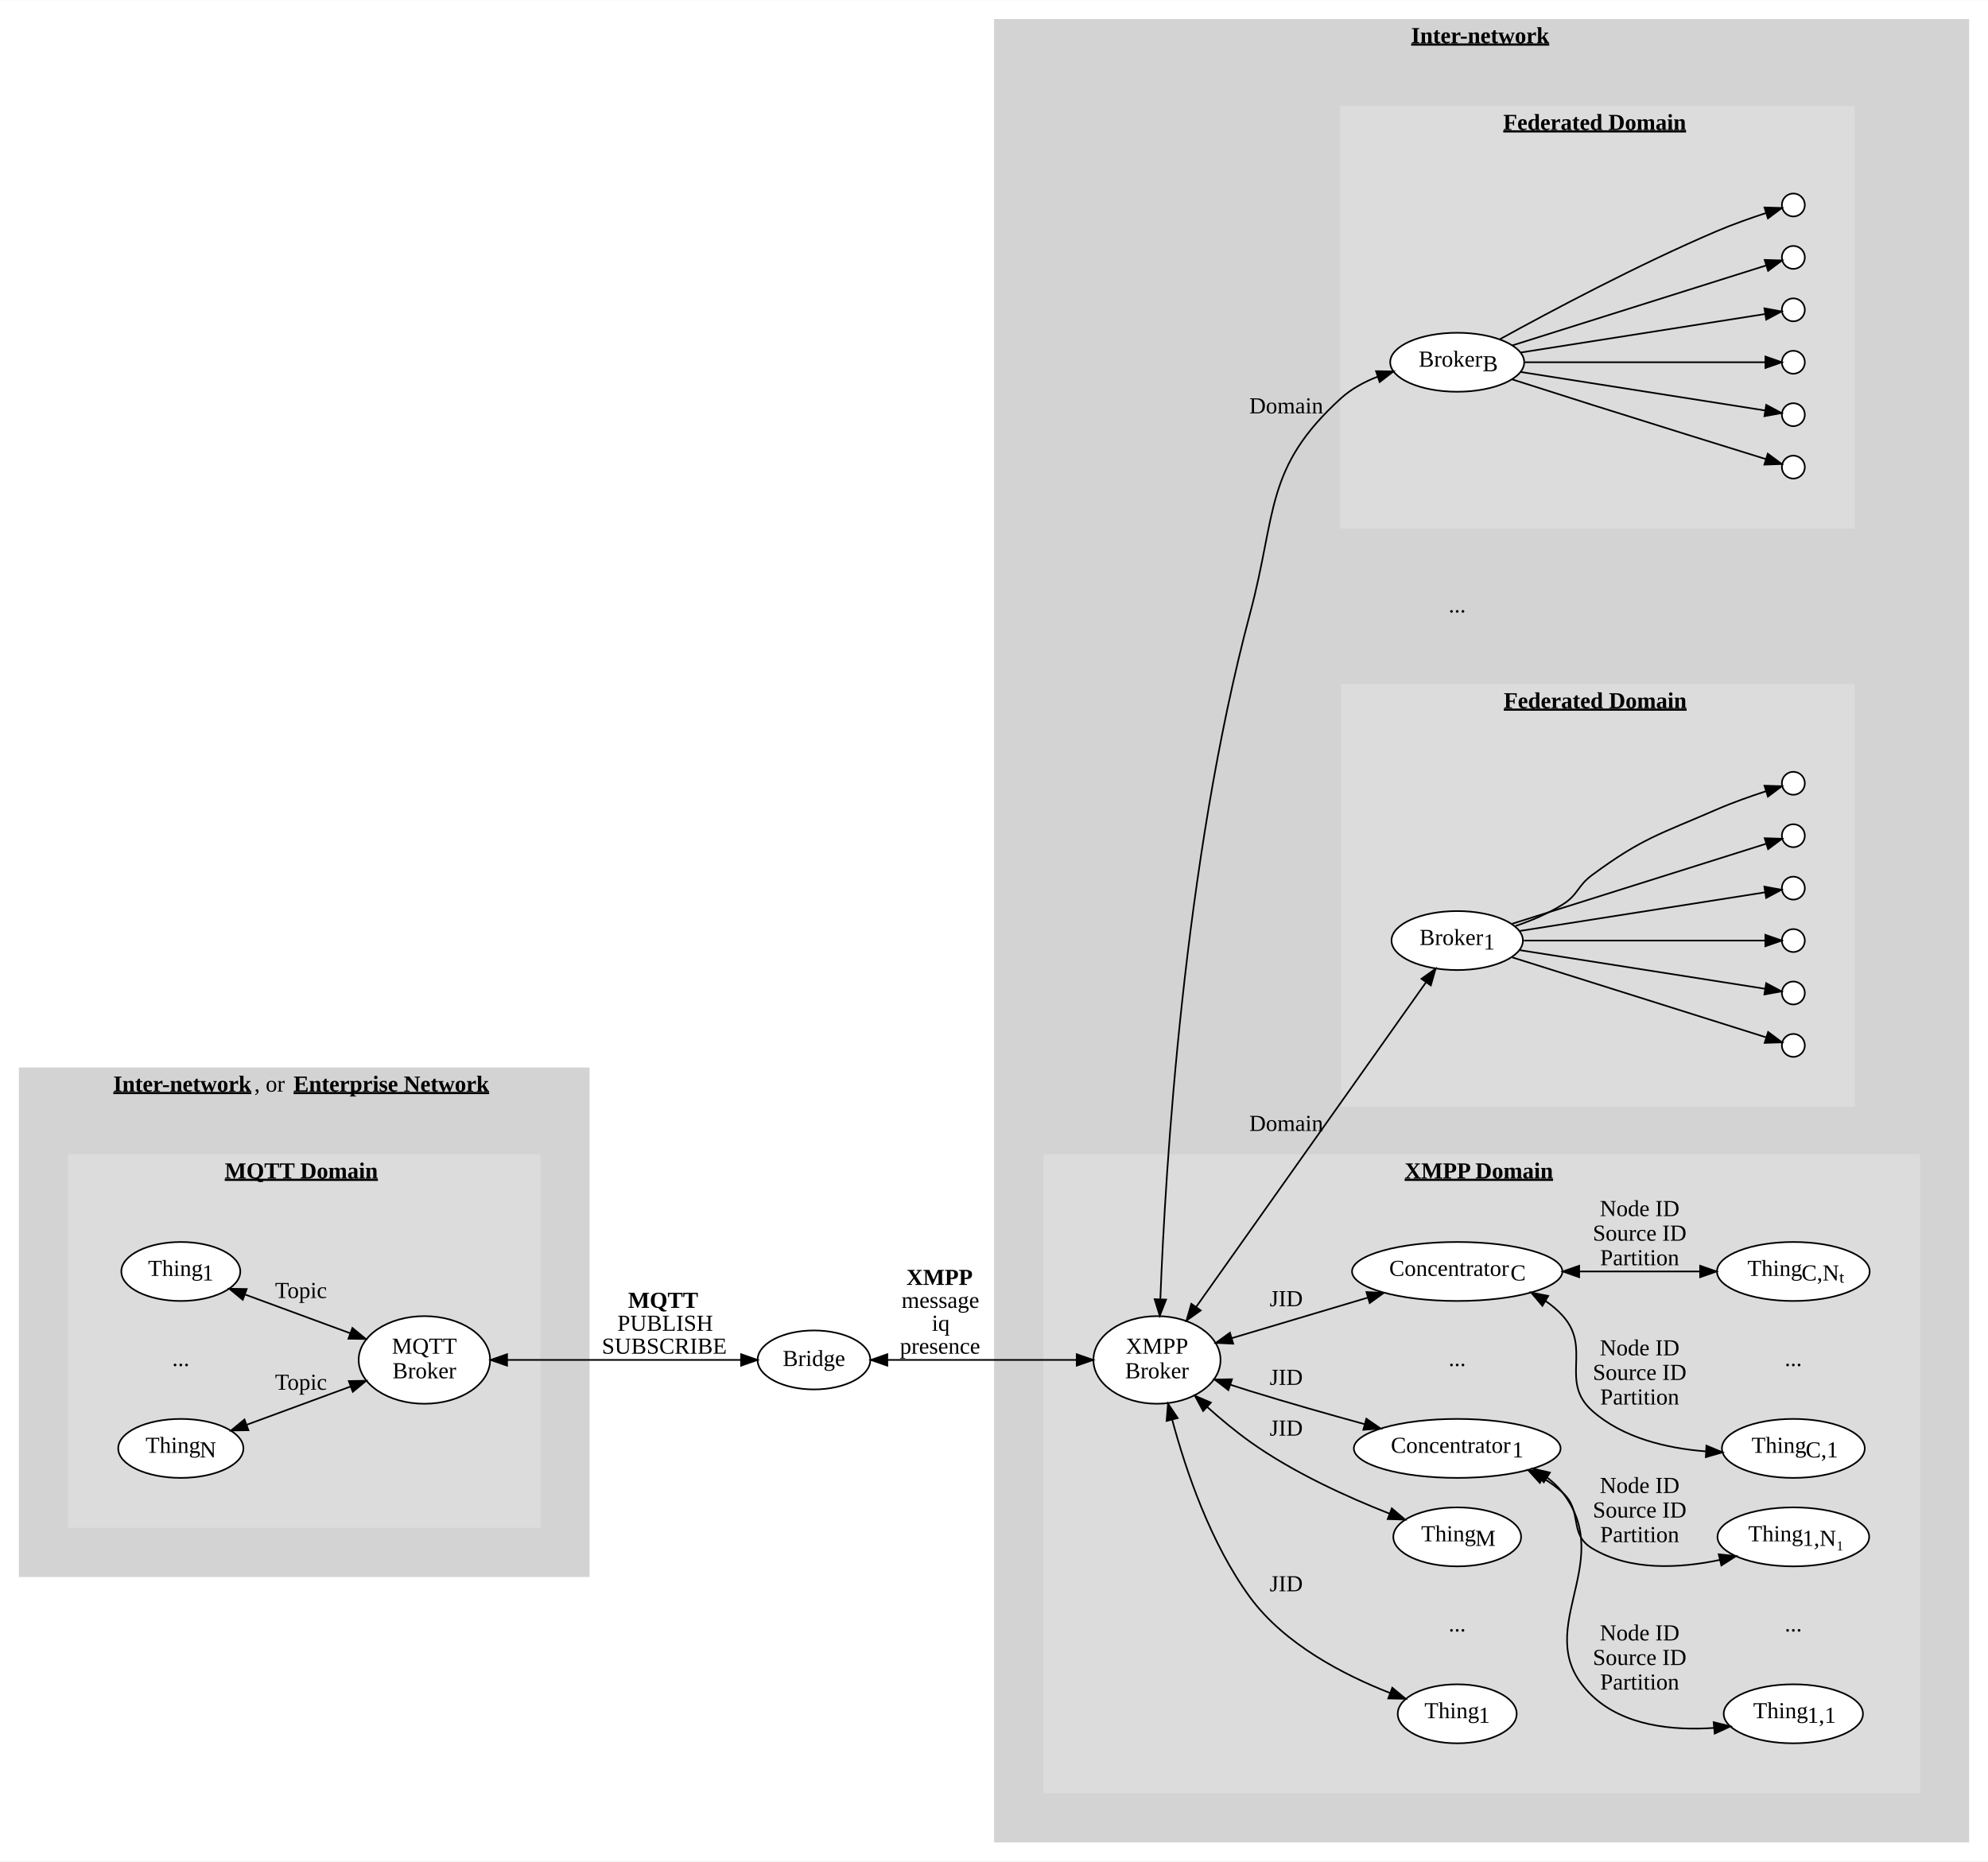
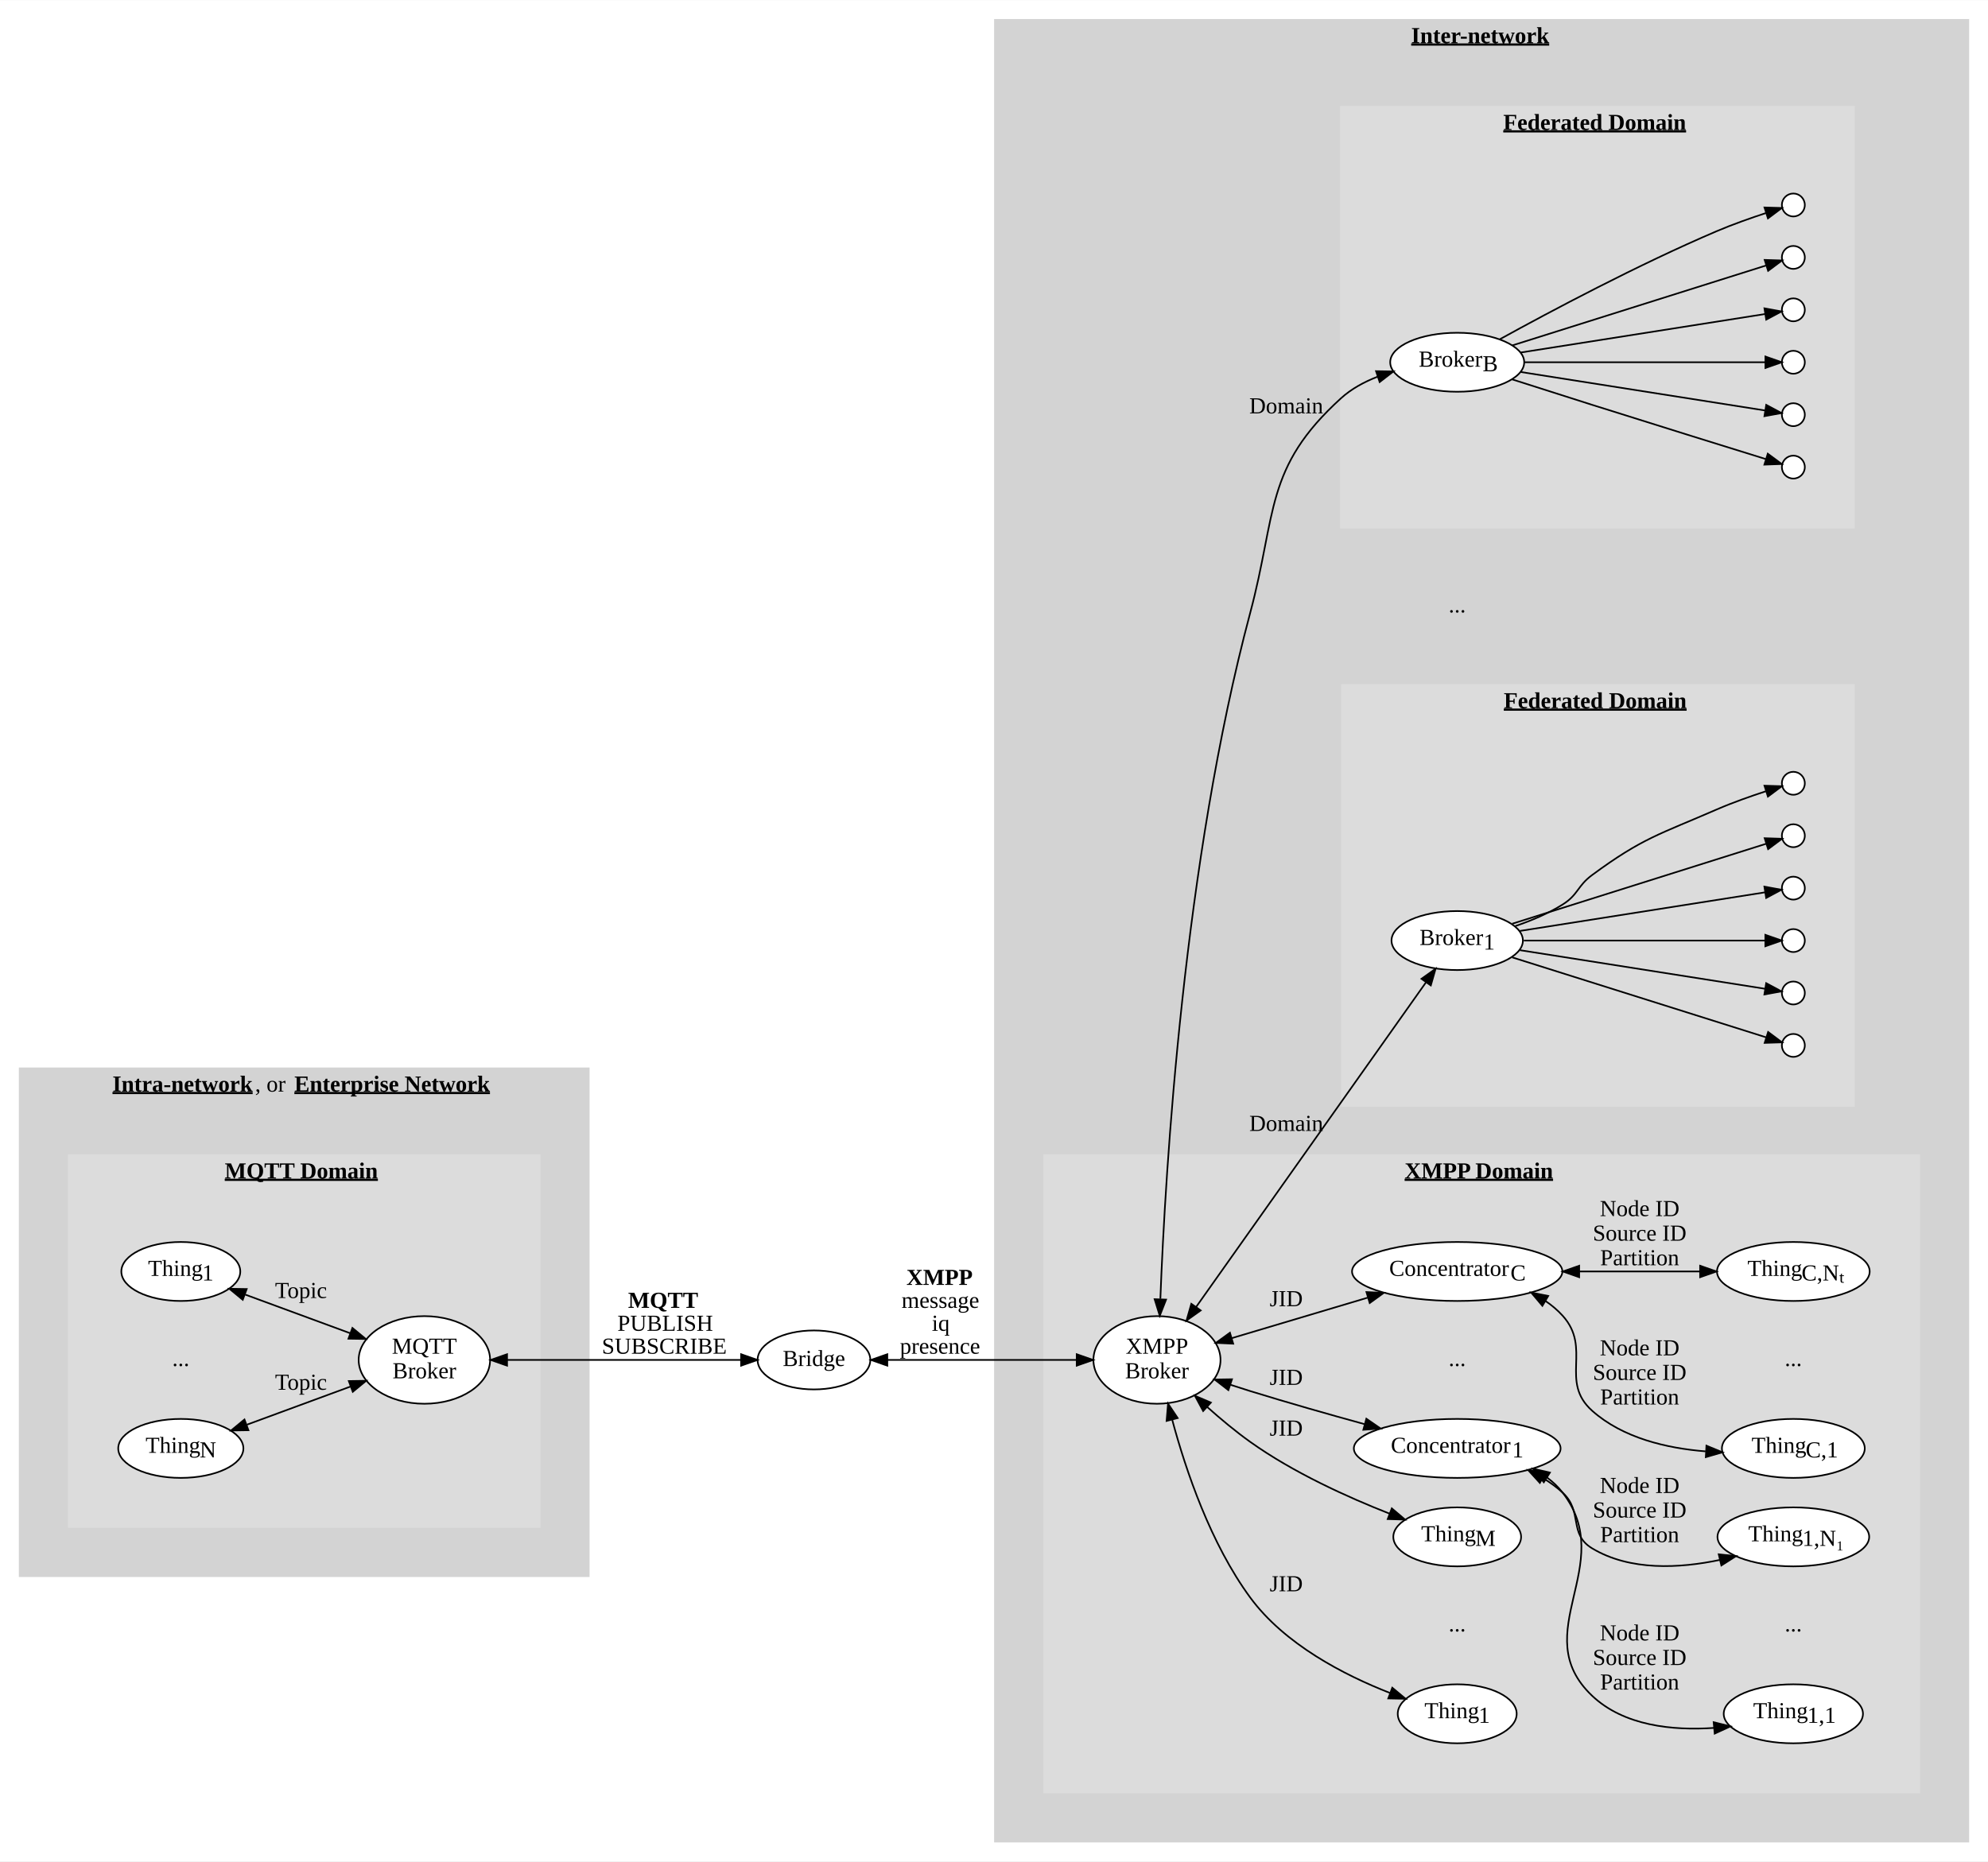
<svg xmlns="http://www.w3.org/2000/svg" width="1213pt" height="1136pt" viewBox="0.00 0.00 1213.26 1136.00">
  <g id="graph0" class="graph" transform="scale(1 1) rotate(0) translate(4 1132)">
    <polygon fill="#ffffff" stroke="none" points="-4,4 -4,-1132 1209.26,-1132 1209.26,4 -4,4" />
    <g id="clust1" class="cluster">
      <polygon fill="lightgrey" stroke="lightgrey" points="8,-170 8,-480 355.303,-480 355.303,-170 8,-170" />
-       <text text-anchor="start" x="65.152" y="-465.8" font-family="Times New Roman,serif" font-weight="bold" text-decoration="underline" font-size="14.00">Inter-network</text>
-       <text text-anchor="start" x="151.152" y="-465.8" font-family="Times New Roman,serif" font-size="14.00">, or </text>
-       <text text-anchor="start" x="175.152" y="-465.8" font-family="Times New Roman,serif" font-weight="bold" text-decoration="underline" font-size="14.00">Enterprise Network</text>
+       <text text-anchor="start" x="64.652" y="-465.8" font-family="Times New Roman,serif" font-weight="bold" text-decoration="underline" font-size="14.00">Intra-network</text>
+       <text text-anchor="start" x="151.652" y="-465.8" font-family="Times New Roman,serif" font-size="14.00">, or </text>
+       <text text-anchor="start" x="175.652" y="-465.8" font-family="Times New Roman,serif" font-weight="bold" text-decoration="underline" font-size="14.00">Enterprise Network</text>
    </g>
    <g id="clust2" class="cluster">
      <polygon fill="#dcdcdc" stroke="#dcdcdc" points="38,-200 38,-427 325.303,-427 325.303,-200 38,-200" />
      <text text-anchor="start" x="133.152" y="-412.8" font-family="Times New Roman,serif" font-weight="bold" text-decoration="underline" font-size="14.00">MQTT Domain</text>
    </g>
    <g id="clust3" class="cluster">
      <polygon fill="lightgrey" stroke="lightgrey" points="603.197,-8 603.197,-1120 1197.26,-1120 1197.26,-8 603.197,-8" />
      <text text-anchor="start" x="857.228" y="-1105.8" font-family="Times New Roman,serif" font-weight="bold" text-decoration="underline" font-size="14.00">Inter-network</text>
    </g>
    <g id="clust4" class="cluster">
      <polygon fill="#dcdcdc" stroke="#dcdcdc" points="633.197,-38 633.197,-427 1167.26,-427 1167.26,-38 633.197,-38" />
      <text text-anchor="start" x="853.228" y="-412.8" font-family="Times New Roman,serif" font-weight="bold" text-decoration="underline" font-size="14.00">XMPP Domain</text>
    </g>
    <g id="clust5" class="cluster">
      <polygon fill="#dcdcdc" stroke="#dcdcdc" points="815.027,-457 815.027,-714 1127.46,-714 1127.46,-457 815.027,-457" />
      <text text-anchor="start" x="913.745" y="-699.8" font-family="Times New Roman,serif" font-weight="bold" text-decoration="underline" font-size="14.00">Federated Domain</text>
    </g>
    <g id="clust6" class="cluster">
      <polygon fill="#dcdcdc" stroke="#dcdcdc" points="814.377,-810 814.377,-1067 1127.46,-1067 1127.46,-810 814.377,-810" />
      <text text-anchor="start" x="913.42" y="-1052.8" font-family="Times New Roman,serif" font-weight="bold" text-decoration="underline" font-size="14.00">Federated Domain</text>
    </g>
    <g id="node1" class="node">
      <ellipse fill="white" stroke="black" cx="254.998" cy="-302" rx="40.111" ry="26.741" />
      <text text-anchor="middle" x="254.998" y="-305.8" font-family="Times New Roman,serif" font-size="14.00" fill="#000000">MQTT</text>
      <text text-anchor="middle" x="254.998" y="-290.8" font-family="Times New Roman,serif" font-size="14.00" fill="#000000">Broker</text>
    </g>
    <g id="node33" class="node">
      <ellipse fill="white" stroke="black" cx="492.75" cy="-302" rx="34.394" ry="18" />
      <text text-anchor="middle" x="492.75" y="-298.3" font-family="Times New Roman,serif" font-size="14.00" fill="#000000">Bridge</text>
    </g>
    <g id="edge4" class="edge">
      <path fill="none" stroke="black" d="M305.484,-302C347.691,-302 407.783,-302 448.193,-302" />
      <polygon fill="black" stroke="black" points="305.458,-298.5 295.458,-302 305.458,-305.5 305.458,-298.5" />
      <polygon fill="black" stroke="black" points="448.274,-305.5 458.274,-302 448.274,-298.5 448.274,-305.5" />
      <text text-anchor="start" x="379.303" y="-333.8" font-family="Times New Roman,serif" font-weight="bold" font-size="14.00" fill="#000000">MQTT</text>
      <text text-anchor="start" x="372.803" y="-319.8" font-family="Times New Roman,serif" font-size="14.00" fill="#000000">PUBLISH</text>
      <text text-anchor="start" x="363.303" y="-305.8" font-family="Times New Roman,serif" font-size="14.00" fill="#000000">SUBSCRIBE</text>
    </g>
    <g id="node2" class="node">
      <ellipse fill="white" stroke="black" cx="702.088" cy="-302" rx="38.782" ry="26.741" />
      <text text-anchor="middle" x="702.088" y="-305.8" font-family="Times New Roman,serif" font-size="14.00" fill="#000000">XMPP</text>
      <text text-anchor="middle" x="702.088" y="-290.8" font-family="Times New Roman,serif" font-size="14.00" fill="#000000">Broker</text>
    </g>
    <g id="node6" class="node">
      <ellipse fill="white" stroke="black" cx="885.323" cy="-86" rx="36.294" ry="18" />
      <text text-anchor="start" x="865.323" y="-83.3" font-family="Times New Roman,serif" font-size="14.00" fill="#000000">Thing</text>
      <text text-anchor="start" x="898.323" y="-83.3" font-family="Times New Roman,serif" baseline-shift="sub" font-size="14.00" fill="#000000">1</text>
    </g>
    <g id="edge6" class="edge">
      <path fill="none" stroke="black" d="M711.418,-265.36C719.757,-234.34 734.865,-189.814 758.979,-157 779.977,-128.426 816.164,-109.724 844.274,-98.724" />
      <polygon fill="black" stroke="black" points="707.956,-264.768 708.846,-275.325 714.734,-266.517 707.956,-264.768" />
      <polygon fill="black" stroke="black" points="845.699,-101.929 853.842,-95.151 843.25,-95.371 845.699,-101.929" />
      <text text-anchor="middle" x="780.979" y="-160.8" font-family="Times New Roman,serif" font-size="14.00" fill="#000000">JID</text>
    </g>
    <g id="node7" class="node">
      <text text-anchor="middle" x="885.323" y="-136.3" font-family="Times New Roman,serif" font-size="14.00" fill="#000000">...</text>
    </g>
    <g id="node8" class="node">
      <ellipse fill="white" stroke="black" cx="885.323" cy="-194" rx="38.993" ry="18" />
      <text text-anchor="start" x="863.323" y="-191.3" font-family="Times New Roman,serif" font-size="14.00" fill="#000000">Thing</text>
      <text text-anchor="start" x="896.323" y="-191.3" font-family="Times New Roman,serif" baseline-shift="sub" font-size="14.00" fill="#000000">M</text>
    </g>
    <g id="edge8" class="edge">
      <path fill="none" stroke="black" d="M732.787,-273.253C740.976,-265.943 750.066,-258.363 758.979,-252 785.195,-233.284 818.413,-218.239 844.065,-208.167" />
      <polygon fill="black" stroke="black" points="730.277,-270.805 725.248,-280.13 734.995,-275.977 730.277,-270.805" />
      <polygon fill="black" stroke="black" points="845.411,-211.399 853.496,-204.552 842.906,-204.863 845.411,-211.399" />
      <text text-anchor="middle" x="780.979" y="-255.8" font-family="Times New Roman,serif" font-size="14.00" fill="#000000">JID</text>
    </g>
    <g id="node9" class="node">
      <ellipse fill="white" stroke="black" cx="885.323" cy="-248" rx="63.089" ry="18" />
      <text text-anchor="start" x="844.823" y="-245.3" font-family="Times New Roman,serif" font-size="14.00" fill="#000000">Concentrator</text>
      <text text-anchor="start" x="918.823" y="-245.3" font-family="Times New Roman,serif" baseline-shift="sub" font-size="14.00" fill="#000000">1</text>
    </g>
    <g id="edge9" class="edge">
      <path fill="none" stroke="black" d="M746.795,-286.884C750.904,-285.541 755.014,-284.227 758.979,-283 781.721,-275.965 806.976,-268.792 828.822,-262.787" />
      <polygon fill="black" stroke="black" points="745.666,-283.571 737.277,-290.043 747.871,-290.214 745.666,-283.571" />
      <polygon fill="black" stroke="black" points="829.875,-266.127 838.599,-260.114 828.03,-259.375 829.875,-266.127" />
      <text text-anchor="middle" x="780.979" y="-286.8" font-family="Times New Roman,serif" font-size="14.00" fill="#000000">JID</text>
    </g>
    <g id="node10" class="node">
      <text text-anchor="middle" x="885.323" y="-298.3" font-family="Times New Roman,serif" font-size="14.00" fill="#000000">...</text>
    </g>
    <g id="node11" class="node">
      <ellipse fill="white" stroke="black" cx="885.323" cy="-356" rx="64.189" ry="18" />
      <text text-anchor="start" x="843.823" y="-353.3" font-family="Times New Roman,serif" font-size="14.00" fill="#000000">Concentrator</text>
      <text text-anchor="start" x="917.823" y="-353.3" font-family="Times New Roman,serif" baseline-shift="sub" font-size="14.00" fill="#000000">C</text>
    </g>
    <g id="edge11" class="edge">
      <path fill="none" stroke="black" d="M747.669,-315.283C772.746,-322.755 804.228,-332.135 830.653,-340.009" />
      <polygon fill="black" stroke="black" points="748.615,-311.913 738.032,-312.412 746.616,-318.622 748.615,-311.913" />
      <polygon fill="black" stroke="black" points="829.926,-343.444 840.509,-342.945 831.925,-336.735 829.926,-343.444" />
      <text text-anchor="middle" x="780.979" y="-334.8" font-family="Times New Roman,serif" font-size="14.00" fill="#000000">JID</text>
    </g>
    <g id="node18" class="node">
      <ellipse fill="white" stroke="black" cx="885.323" cy="-558" rx="40.094" ry="18" />
      <text text-anchor="start" x="862.323" y="-555.3" font-family="Times New Roman,serif" font-size="14.00" fill="#000000">Broker</text>
      <text text-anchor="start" x="901.323" y="-555.3" font-family="Times New Roman,serif" baseline-shift="sub" font-size="14.00" fill="#000000">1</text>
    </g>
    <g id="edge18" class="edge">
      <path fill="none" stroke="black" d="M726.026,-334.401C762.506,-385.93 833.004,-485.511 866.201,-532.401" />
      <polygon fill="black" stroke="black" points="728.773,-332.223 720.138,-326.084 723.06,-336.268 728.773,-332.223" />
      <polygon fill="black" stroke="black" points="863.5,-534.644 872.135,-540.784 869.214,-530.6 863.5,-534.644" />
      <text text-anchor="middle" x="780.979" y="-441.8" font-family="Times New Roman,serif" font-size="14.00" fill="#000000">Domain</text>
    </g>
    <g id="node19" class="node">
      <text text-anchor="middle" x="885.323" y="-758.3" font-family="Times New Roman,serif" font-size="14.00" fill="#000000">...</text>
    </g>
    <g id="node20" class="node">
      <ellipse fill="white" stroke="black" cx="885.323" cy="-911" rx="40.893" ry="18" />
      <text text-anchor="start" x="861.823" y="-908.3" font-family="Times New Roman,serif" font-size="14.00" fill="#000000">Broker</text>
      <text text-anchor="start" x="900.823" y="-908.3" font-family="Times New Roman,serif" baseline-shift="sub" font-size="14.00" fill="#000000">B</text>
    </g>
    <g id="edge26" class="edge">
      <path fill="none" stroke="black" d="M704.165,-339.327C707.193,-418.024 718.434,-606.208 758.979,-758 775.292,-819.073 767.598,-846.482 814.377,-889 820.741,-894.785 828.618,-899.049 836.766,-902.191" />
      <polygon fill="black" stroke="black" points="707.65,-338.831 703.79,-328.964 700.654,-339.084 707.65,-338.831" />
      <polygon fill="black" stroke="black" points="835.788,-905.554 846.381,-905.389 837.997,-898.912 835.788,-905.554" />
      <text text-anchor="middle" x="780.979" y="-879.8" font-family="Times New Roman,serif" font-size="14.00" fill="#000000">Domain</text>
    </g>
    <g id="node3" class="node">
      <ellipse fill="white" stroke="black" cx="106.347" cy="-356" rx="36.294" ry="18" />
      <text text-anchor="start" x="86.347" y="-353.3" font-family="Times New Roman,serif" font-size="14.00" fill="#000000">Thing</text>
      <text text-anchor="start" x="119.347" y="-353.3" font-family="Times New Roman,serif" baseline-shift="sub" font-size="14.00" fill="#000000">1</text>
    </g>
    <g id="edge1" class="edge">
      <path fill="none" stroke="black" d="M145.658,-341.893C165.327,-334.651 189.388,-325.791 209.834,-318.262" />
      <polygon fill="black" stroke="black" points="144.145,-338.72 135.971,-345.46 146.564,-345.289 144.145,-338.72" />
      <polygon fill="black" stroke="black" points="211.071,-321.537 219.245,-314.797 208.652,-314.968 211.071,-321.537" />
      <text text-anchor="middle" x="179.693" y="-339.8" font-family="Times New Roman,serif" font-size="14.00" fill="#000000">Topic</text>
    </g>
    <g id="node4" class="node">
      <text text-anchor="middle" x="106.347" y="-298.3" font-family="Times New Roman,serif" font-size="14.00" fill="#000000">...</text>
    </g>
    <g id="node5" class="node">
      <ellipse fill="white" stroke="black" cx="106.347" cy="-248" rx="38.194" ry="18" />
      <text text-anchor="start" x="84.847" y="-245.3" font-family="Times New Roman,serif" font-size="14.00" fill="#000000">Thing</text>
      <text text-anchor="start" x="117.847" y="-245.3" font-family="Times New Roman,serif" baseline-shift="sub" font-size="14.00" fill="#000000">N</text>
    </g>
    <g id="edge3" class="edge">
      <path fill="none" stroke="black" d="M146.692,-262.488C166.193,-269.668 189.809,-278.364 209.917,-285.769" />
      <polygon fill="black" stroke="black" points="147.617,-259.099 137.024,-258.928 145.198,-265.668 147.617,-259.099" />
      <polygon fill="black" stroke="black" points="208.88,-289.116 219.473,-289.287 211.298,-282.547 208.88,-289.116" />
      <text text-anchor="middle" x="179.693" y="-283.8" font-family="Times New Roman,serif" font-size="14.00" fill="#000000">Topic</text>
    </g>
    <g id="node12" class="node">
      <ellipse fill="white" stroke="black" cx="1090.46" cy="-86" rx="42.494" ry="18" />
      <text text-anchor="start" x="1065.96" y="-83.3" font-family="Times New Roman,serif" font-size="14.00" fill="#000000">Thing</text>
      <text text-anchor="start" x="1098.96" y="-83.3" font-family="Times New Roman,serif" baseline-shift="sub" font-size="14.00" fill="#000000">1,1</text>
    </g>
    <g id="edge12" class="edge">
      <path fill="none" stroke="black" d="M940.284,-230.13C943.805,-227.489 947.001,-224.464 949.668,-221 983.636,-176.871 927.239,-135.299 967.668,-97 987.039,-78.649 1016.75,-75.665 1041.97,-77.383" />
      <polygon fill="black" stroke="black" points="938.167,-227.327 931.575,-235.621 941.901,-233.248 938.167,-227.327" />
      <polygon fill="black" stroke="black" points="1041.82,-80.884 1052.1,-78.333 1042.47,-73.915 1041.82,-80.884" />
      <text text-anchor="middle" x="996.668" y="-130.8" font-family="Times New Roman,serif" font-size="14.00" fill="#000000">Node ID</text>
      <text text-anchor="middle" x="996.668" y="-115.8" font-family="Times New Roman,serif" font-size="14.00" fill="#000000">Source ID</text>
      <text text-anchor="middle" x="996.668" y="-100.8" font-family="Times New Roman,serif" font-size="14.00" fill="#000000">Partition</text>
    </g>
    <g id="node13" class="node">
      <text text-anchor="middle" x="1090.46" y="-136.3" font-family="Times New Roman,serif" font-size="14.00" fill="#000000">...</text>
    </g>
    <g id="node14" class="node">
      <ellipse fill="white" stroke="black" cx="1090.46" cy="-194" rx="46.292" ry="18" />
      <text text-anchor="start" x="1062.96" y="-191.3" font-family="Times New Roman,serif" font-size="14.00" fill="#000000">Thing</text>
      <text text-anchor="start" x="1095.96" y="-191.3" font-family="Times New Roman,serif" baseline-shift="sub" font-size="14.00" fill="#000000">1,N₁</text>
    </g>
    <g id="edge14" class="edge">
      <path fill="none" stroke="black" d="M937.688,-229.869C941.988,-227.26 946.062,-224.315 949.668,-221 962.255,-209.428 953.02,-195.819 967.668,-187 990.792,-173.077 1021.08,-174.751 1045.66,-179.944" />
      <polygon fill="black" stroke="black" points="935.759,-226.933 928.622,-234.764 939.085,-233.093 935.759,-226.933" />
      <polygon fill="black" stroke="black" points="1044.93,-183.367 1055.47,-182.259 1046.54,-176.554 1044.93,-183.367" />
      <text text-anchor="middle" x="996.668" y="-220.8" font-family="Times New Roman,serif" font-size="14.00" fill="#000000">Node ID</text>
      <text text-anchor="middle" x="996.668" y="-205.8" font-family="Times New Roman,serif" font-size="14.00" fill="#000000">Source ID</text>
      <text text-anchor="middle" x="996.668" y="-190.8" font-family="Times New Roman,serif" font-size="14.00" fill="#000000">Partition</text>
    </g>
    <g id="node15" class="node">
      <ellipse fill="white" stroke="black" cx="1090.46" cy="-248" rx="43.592" ry="18" />
      <text text-anchor="start" x="1064.96" y="-245.3" font-family="Times New Roman,serif" font-size="14.00" fill="#000000">Thing</text>
      <text text-anchor="start" x="1097.96" y="-245.3" font-family="Times New Roman,serif" baseline-shift="sub" font-size="14.00" fill="#000000">C,1</text>
    </g>
    <g id="edge15" class="edge">
      <path fill="none" stroke="black" d="M939.225,-337.975C943.058,-335.362 946.611,-332.386 949.668,-329 967.755,-308.967 947.524,-288.964 967.668,-271 986.344,-254.344 1013.19,-248.075 1036.92,-246.192" />
      <polygon fill="black" stroke="black" points="937.307,-335.043 930.47,-343.136 940.862,-341.073 937.307,-335.043" />
      <polygon fill="black" stroke="black" points="1037.42,-249.67 1047.22,-245.625 1037.04,-242.68 1037.42,-249.67" />
      <text text-anchor="middle" x="996.668" y="-304.8" font-family="Times New Roman,serif" font-size="14.00" fill="#000000">Node ID</text>
      <text text-anchor="middle" x="996.668" y="-289.8" font-family="Times New Roman,serif" font-size="14.00" fill="#000000">Source ID</text>
      <text text-anchor="middle" x="996.668" y="-274.8" font-family="Times New Roman,serif" font-size="14.00" fill="#000000">Partition</text>
    </g>
    <g id="node16" class="node">
      <text text-anchor="middle" x="1090.46" y="-298.3" font-family="Times New Roman,serif" font-size="14.00" fill="#000000">...</text>
    </g>
    <g id="node17" class="node">
      <ellipse fill="white" stroke="black" cx="1090.46" cy="-356" rx="46.593" ry="18" />
      <text text-anchor="start" x="1062.46" y="-353.3" font-family="Times New Roman,serif" font-size="14.00" fill="#000000">Thing</text>
      <text text-anchor="start" x="1095.46" y="-353.3" font-family="Times New Roman,serif" baseline-shift="sub" font-size="14.00" fill="#000000">C,Nₜ</text>
    </g>
    <g id="edge17" class="edge">
      <path fill="none" stroke="black" d="M959.906,-356C984.149,-356 1010.7,-356 1033.42,-356" />
      <polygon fill="black" stroke="black" points="959.763,-352.5 949.763,-356 959.762,-359.5 959.763,-352.5" />
      <polygon fill="black" stroke="black" points="1033.57,-359.5 1043.57,-356 1033.57,-352.5 1033.57,-359.5" />
      <text text-anchor="middle" x="996.668" y="-389.8" font-family="Times New Roman,serif" font-size="14.00" fill="#000000">Node ID</text>
      <text text-anchor="middle" x="996.668" y="-374.8" font-family="Times New Roman,serif" font-size="14.00" fill="#000000">Source ID</text>
      <text text-anchor="middle" x="996.668" y="-359.8" font-family="Times New Roman,serif" font-size="14.00" fill="#000000">Partition</text>
    </g>
    <g id="node21" class="node">
      <ellipse fill="white" stroke="black" cx="1090.46" cy="-494" rx="7" ry="7" />
    </g>
    <g id="edge19" class="edge">
      <path fill="none" stroke="black" d="M918.961,-547.717C963.305,-533.747 1040.84,-509.319 1073.86,-498.916" />
      <polygon fill="black" stroke="black" points="1075.07,-502.205 1083.55,-495.862 1072.96,-495.529 1075.07,-502.205" />
    </g>
    <g id="node22" class="node">
      <ellipse fill="white" stroke="black" cx="1090.46" cy="-526" rx="7" ry="7" />
    </g>
    <g id="edge20" class="edge">
      <path fill="none" stroke="black" d="M923.582,-552.131C968.264,-545.092 1041.15,-533.61 1073.33,-528.542" />
      <polygon fill="black" stroke="black" points="1073.88,-531.998 1083.21,-526.985 1072.79,-525.083 1073.88,-531.998" />
    </g>
    <g id="node23" class="node">
      <ellipse fill="white" stroke="black" cx="1090.46" cy="-558" rx="7" ry="7" />
    </g>
    <g id="edge21" class="edge">
      <path fill="none" stroke="black" d="M925.973,-558C970.817,-558 1041.7,-558 1073.32,-558" />
      <polygon fill="black" stroke="black" points="1073.37,-561.5 1083.37,-558 1073.37,-554.5 1073.37,-561.5" />
    </g>
    <g id="node24" class="node">
      <ellipse fill="white" stroke="black" cx="1090.46" cy="-590" rx="7" ry="7" />
    </g>
    <g id="edge22" class="edge">
      <path fill="none" stroke="black" d="M923.582,-563.869C968.264,-570.908 1041.15,-582.39 1073.33,-587.458" />
      <polygon fill="black" stroke="black" points="1072.79,-590.917 1083.21,-589.015 1073.88,-584.002 1072.79,-590.917" />
    </g>
    <g id="node25" class="node">
      <ellipse fill="white" stroke="black" cx="1090.46" cy="-622" rx="7" ry="7" />
    </g>
    <g id="edge23" class="edge">
      <path fill="none" stroke="black" d="M918.961,-568.283C963.305,-582.253 1040.84,-606.681 1073.86,-617.084" />
      <polygon fill="black" stroke="black" points="1072.96,-620.471 1083.55,-620.138 1075.07,-613.795 1072.96,-620.471" />
    </g>
    <g id="node26" class="node">
      <ellipse fill="white" stroke="black" cx="1090.46" cy="-654" rx="7" ry="7" />
    </g>
    <g id="edge24" class="edge">
      <path fill="none" stroke="black" d="M920.814,-566.847C930.557,-570.162 940.888,-574.498 949.668,-580 959.254,-586.008 958.559,-591.29 967.668,-598 998.399,-620.64 1008.67,-622.774 1043.67,-638 1053.44,-642.252 1064.74,-646.21 1073.68,-649.126" />
      <polygon fill="black" stroke="black" points="1072.84,-652.531 1083.43,-652.206 1074.95,-645.856 1072.84,-652.531" />
    </g>
    <g id="node27" class="node">
      <ellipse fill="white" stroke="black" cx="1090.46" cy="-847" rx="7" ry="7" />
    </g>
    <g id="edge27" class="edge">
      <path fill="none" stroke="black" d="M918.765,-900.574C933.657,-895.803 951.55,-890.09 967.668,-885 1005.61,-873.016 1050.28,-859.139 1073.55,-851.926" />
      <polygon fill="black" stroke="black" points="1074.86,-855.185 1083.38,-848.883 1072.79,-848.498 1074.86,-855.185" />
    </g>
    <g id="node28" class="node">
      <ellipse fill="white" stroke="black" cx="1090.46" cy="-879" rx="7" ry="7" />
    </g>
    <g id="edge28" class="edge">
      <path fill="none" stroke="black" d="M924.056,-905.056C968.619,-898.036 1040.75,-886.673 1072.99,-881.596" />
      <polygon fill="black" stroke="black" points="1073.91,-884.993 1083.25,-879.979 1072.82,-878.078 1073.91,-884.993" />
    </g>
    <g id="node29" class="node">
      <ellipse fill="white" stroke="black" cx="1090.46" cy="-911" rx="7" ry="7" />
    </g>
    <g id="edge29" class="edge">
      <path fill="none" stroke="black" d="M926.457,-911C971.365,-911 1041.94,-911 1073.4,-911" />
      <polygon fill="black" stroke="black" points="1073.41,-914.5 1083.41,-911 1073.41,-907.5 1073.41,-914.5" />
    </g>
    <g id="node30" class="node">
      <ellipse fill="white" stroke="black" cx="1090.46" cy="-943" rx="7" ry="7" />
    </g>
    <g id="edge30" class="edge">
      <path fill="none" stroke="black" d="M924.056,-916.944C968.619,-923.964 1040.75,-935.327 1072.99,-940.404" />
      <polygon fill="black" stroke="black" points="1072.82,-943.922 1083.25,-942.021 1073.91,-937.007 1072.82,-943.922" />
    </g>
    <g id="node31" class="node">
      <ellipse fill="white" stroke="black" cx="1090.46" cy="-975" rx="7" ry="7" />
    </g>
    <g id="edge31" class="edge">
      <path fill="none" stroke="black" d="M918.961,-921.283C963.305,-935.253 1040.84,-959.681 1073.86,-970.084" />
      <polygon fill="black" stroke="black" points="1072.96,-973.471 1083.55,-973.138 1075.07,-966.795 1072.96,-973.471" />
    </g>
    <g id="node32" class="node">
      <ellipse fill="white" stroke="black" cx="1090.46" cy="-1007" rx="7" ry="7" />
    </g>
    <g id="edge32" class="edge">
      <path fill="none" stroke="black" d="M911.441,-925.098C942.087,-941.987 995.75,-970.557 1043.67,-991 1053.47,-995.183 1064.78,-999.14 1073.7,-1002.07" />
      <polygon fill="black" stroke="black" points="1072.85,-1005.48 1083.44,-1005.18 1074.97,-998.806 1072.85,-1005.48" />
    </g>
    <g id="edge5" class="edge">
      <path fill="none" stroke="black" d="M537.579,-302C571.308,-302 617.889,-302 652.707,-302" />
      <polygon fill="black" stroke="black" points="537.524,-298.5 527.524,-302 537.524,-305.5 537.524,-298.5" />
      <polygon fill="black" stroke="black" points="653.108,-305.5 663.108,-302 653.108,-298.5 653.108,-305.5" />
      <text text-anchor="start" x="549.197" y="-347.8" font-family="Times New Roman,serif" font-weight="bold" font-size="14.00" fill="#000000">XMPP</text>
      <text text-anchor="start" x="546.197" y="-333.8" font-family="Times New Roman,serif" font-size="14.00" fill="#000000">message</text>
      <text text-anchor="start" x="564.697" y="-319.8" font-family="Times New Roman,serif" font-size="14.00" fill="#000000">iq</text>
      <text text-anchor="start" x="545.197" y="-305.8" font-family="Times New Roman,serif" font-size="14.00" fill="#000000">presence</text>
    </g>
  </g>
</svg>
